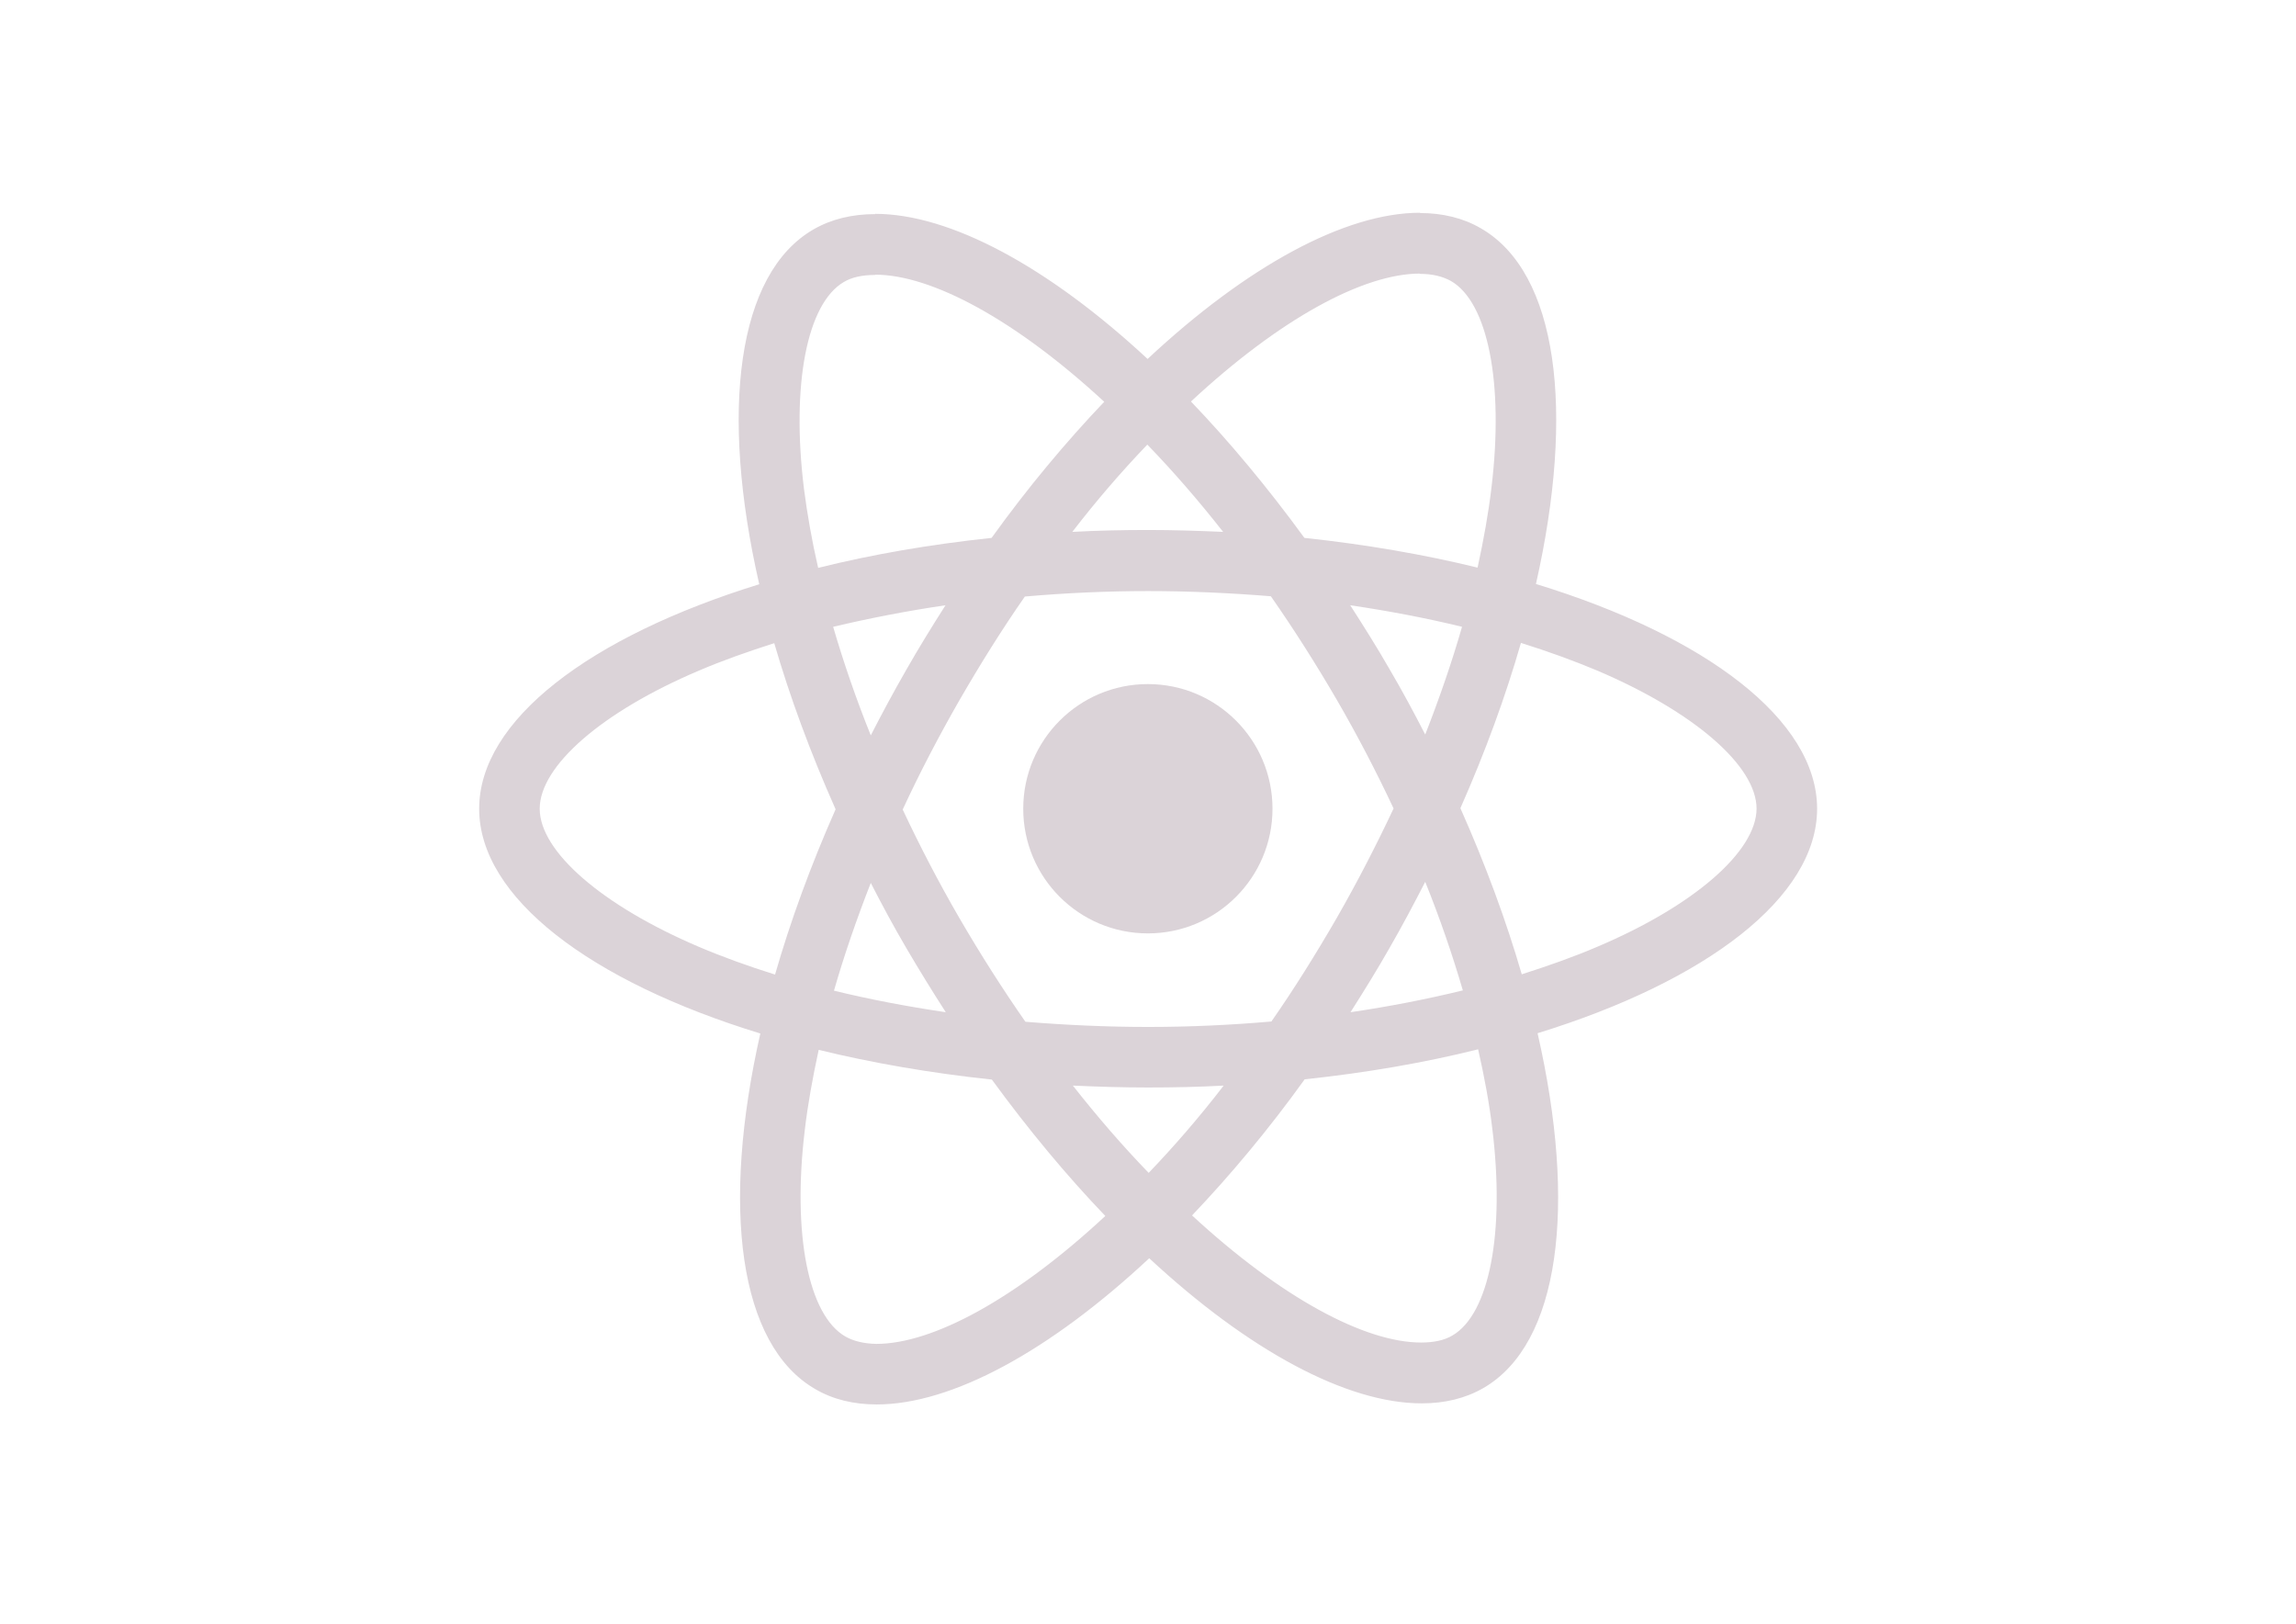
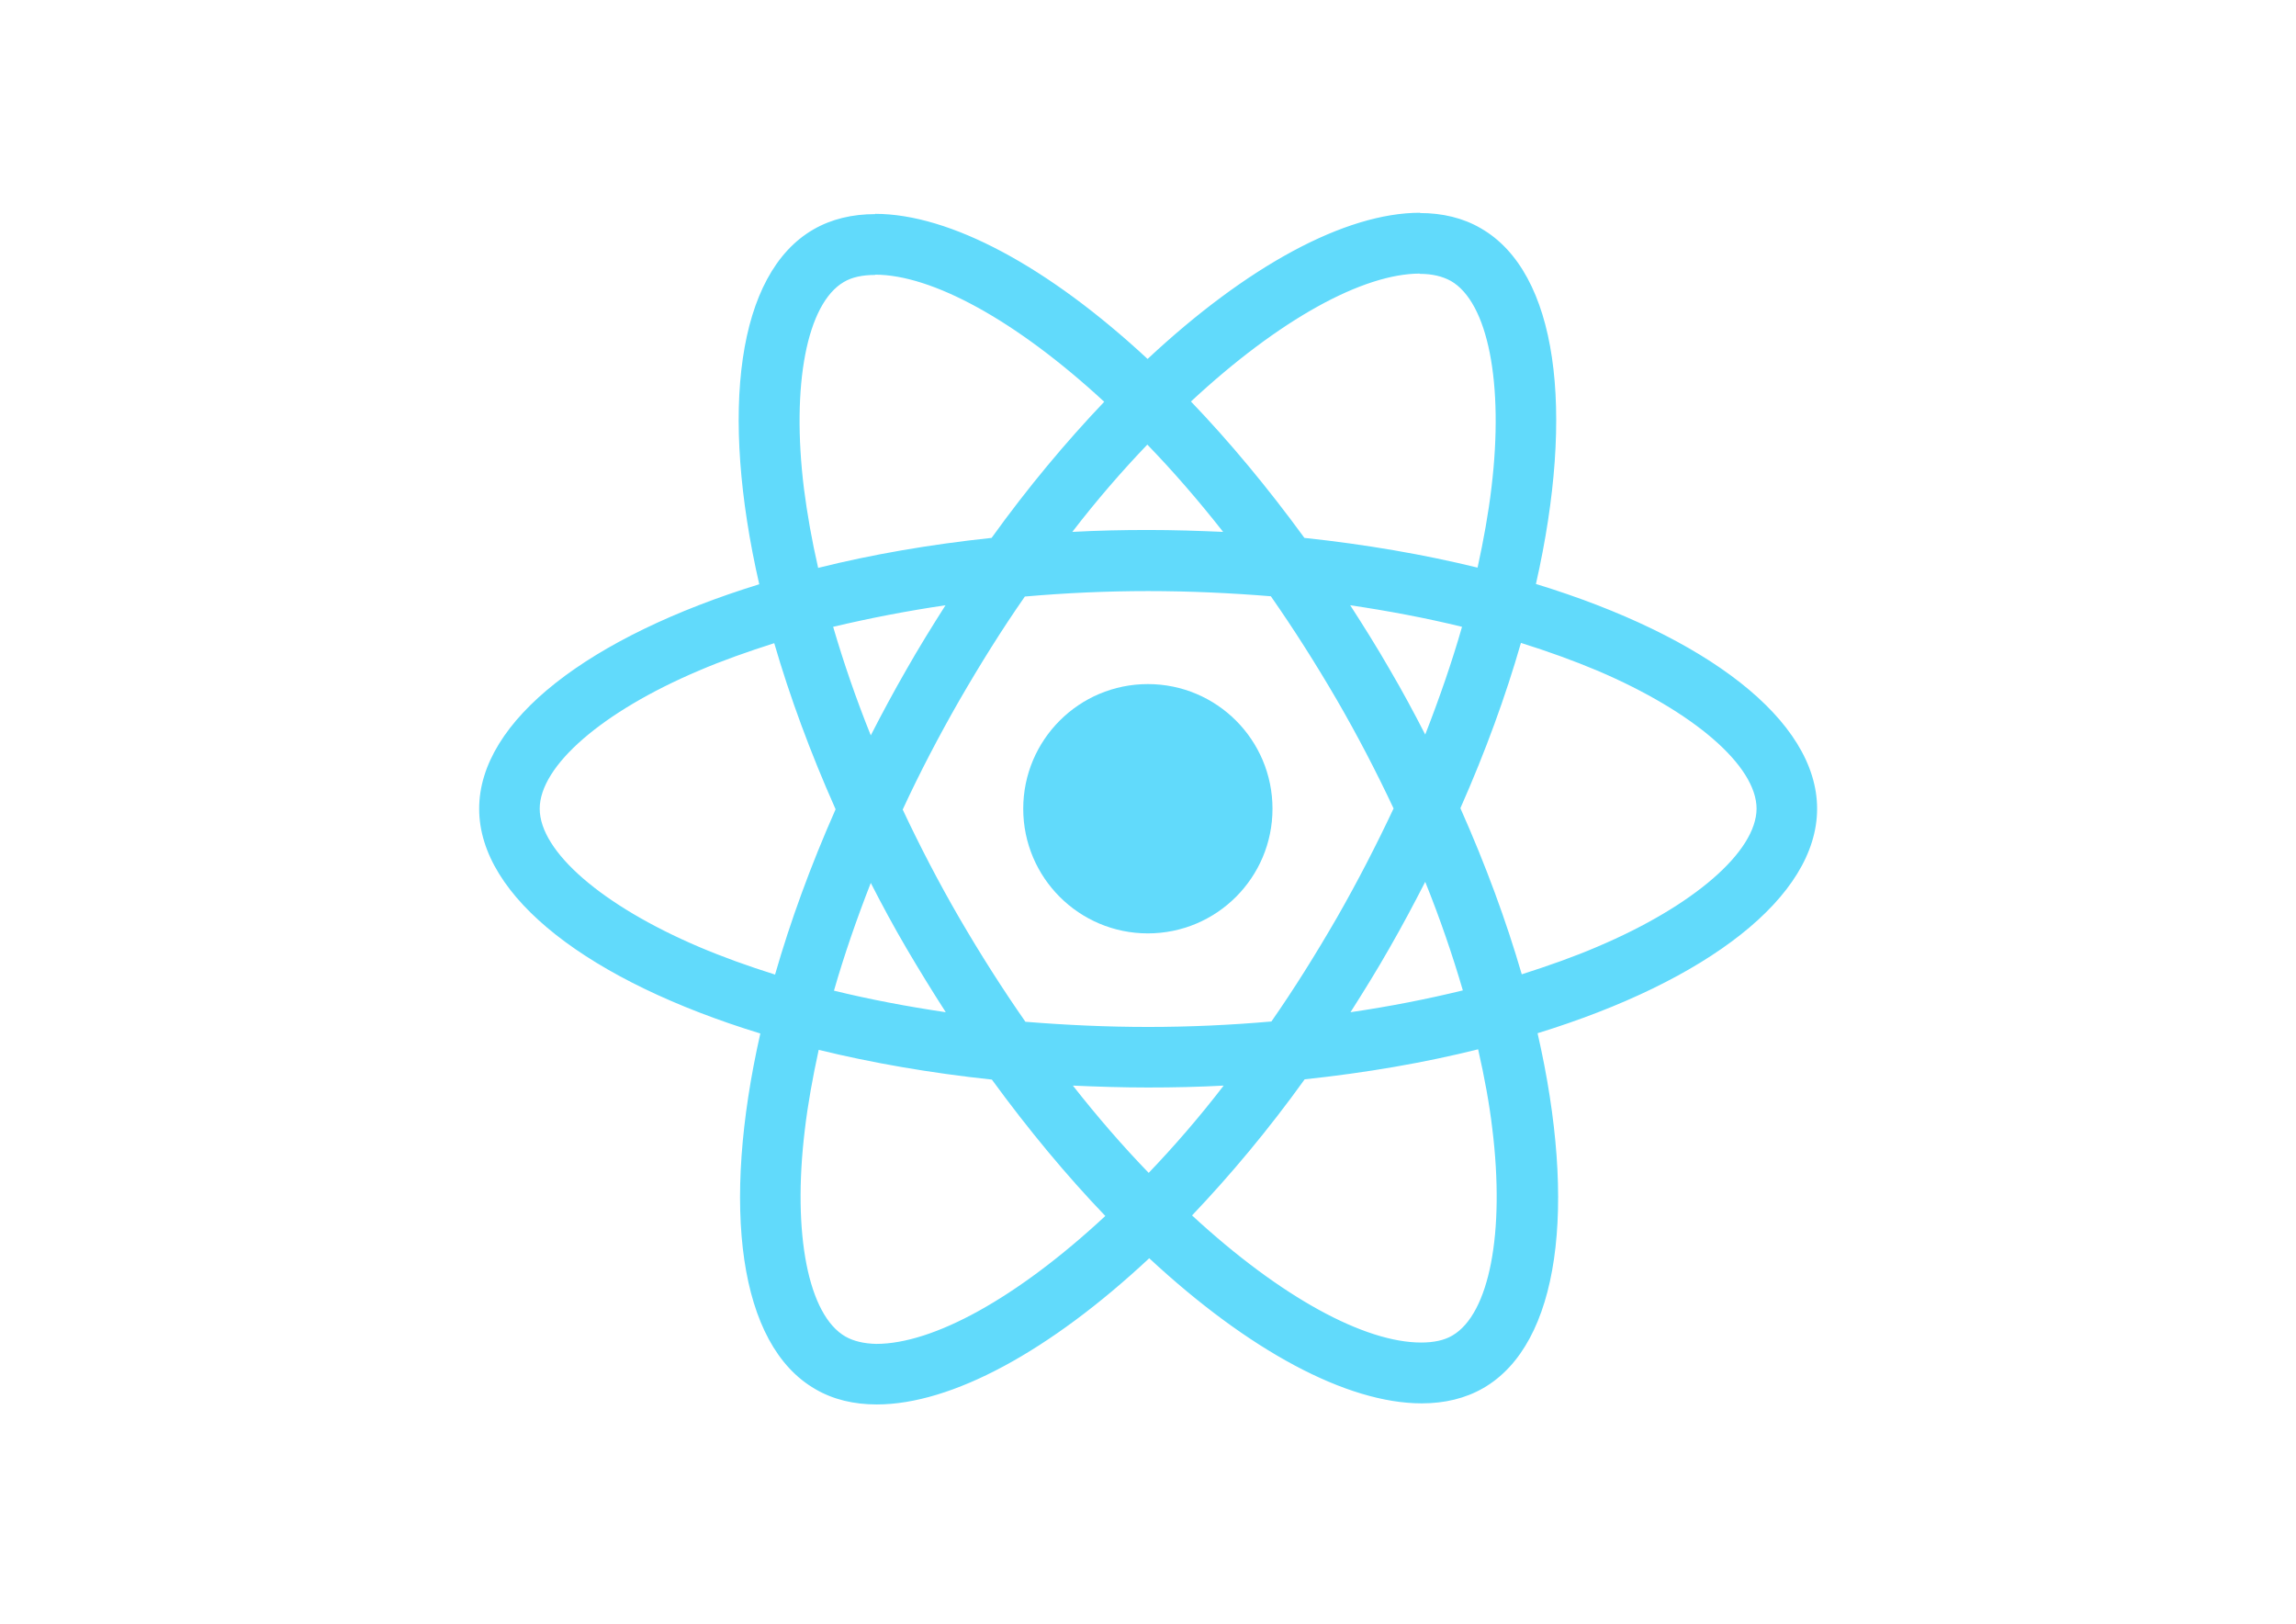
<svg xmlns="http://www.w3.org/2000/svg" version="1.1" id="Layer_2_1_" x="0px" y="0px" viewBox="0 0 841.9 595.3" enable-background="new 0 0 841.9 595.3" xml:space="preserve">
  <g>
-     <path fill="#dbd3d8" d="M666.3,296.5c0-32.5-40.7-63.3-103.1-82.4c14.4-63.6,8-114.2-20.2-130.4c-6.5-3.8-14.1-5.6-22.4-5.6v22.3   c4.6,0,8.3,0.9,11.4,2.6c13.6,7.8,19.5,37.5,14.9,75.7c-1.1,9.4-2.9,19.3-5.1,29.4c-19.6-4.8-41-8.5-63.5-10.9   c-13.5-18.5-27.5-35.3-41.6-50c32.6-30.3,63.2-46.9,84-46.9l0-22.3c0,0,0,0,0,0c-27.5,0-63.5,19.6-99.9,53.6   c-36.4-33.8-72.4-53.2-99.9-53.2v22.3c20.7,0,51.4,16.5,84,46.6c-14,14.7-28,31.4-41.3,49.9c-22.6,2.4-44,6.1-63.6,11   c-2.3-10-4-19.7-5.2-29c-4.7-38.2,1.1-67.9,14.6-75.8c3-1.8,6.9-2.6,11.5-2.6l0-22.3c0,0,0,0,0,0c-8.4,0-16,1.8-22.6,5.6   c-28.1,16.2-34.4,66.7-19.9,130.1c-62.2,19.2-102.7,49.9-102.7,82.3c0,32.5,40.7,63.3,103.1,82.4c-14.4,63.6-8,114.2,20.2,130.4   c6.5,3.8,14.1,5.6,22.5,5.6c27.5,0,63.5-19.6,99.9-53.6c36.4,33.8,72.4,53.2,99.9,53.2c8.4,0,16-1.8,22.6-5.6   c28.1-16.2,34.4-66.7,19.9-130.1C625.8,359.7,666.3,328.9,666.3,296.5z M536.1,229.8c-3.7,12.9-8.3,26.2-13.5,39.5   c-4.1-8-8.4-16-13.1-24c-4.6-8-9.5-15.8-14.4-23.4C509.3,224,523,226.6,536.1,229.8z M490.3,336.3c-7.8,13.5-15.8,26.3-24.1,38.2   c-14.9,1.3-30,2-45.2,2c-15.1,0-30.2-0.7-45-1.9c-8.3-11.9-16.4-24.6-24.2-38c-7.6-13.1-14.5-26.4-20.8-39.8   c6.2-13.4,13.2-26.8,20.7-39.9c7.8-13.5,15.8-26.3,24.1-38.2c14.9-1.3,30-2,45.2-2c15.1,0,30.2,0.7,45,1.9   c8.3,11.9,16.4,24.6,24.2,38c7.6,13.1,14.5,26.4,20.8,39.8C504.7,309.8,497.8,323.2,490.3,336.3z M522.6,323.3   c5.4,13.4,10,26.8,13.8,39.8c-13.1,3.2-26.9,5.9-41.2,8c4.9-7.7,9.8-15.6,14.4-23.7C514.2,339.4,518.5,331.3,522.6,323.3z    M421.2,430c-9.3-9.6-18.6-20.3-27.8-32c9,0.4,18.2,0.7,27.5,0.7c9.4,0,18.7-0.2,27.8-0.7C439.7,409.7,430.4,420.4,421.2,430z    M346.8,371.1c-14.2-2.1-27.9-4.7-41-7.9c3.7-12.9,8.3-26.2,13.5-39.5c4.1,8,8.4,16,13.1,24C337.1,355.7,341.9,363.5,346.8,371.1z    M420.7,163c9.3,9.6,18.6,20.3,27.8,32c-9-0.4-18.2-0.7-27.5-0.7c-9.4,0-18.7,0.2-27.8,0.7C402.2,183.3,411.5,172.6,420.7,163z    M346.7,221.9c-4.9,7.7-9.8,15.6-14.4,23.7c-4.6,8-8.9,16-13,24c-5.4-13.4-10-26.8-13.8-39.8C318.6,226.7,332.4,224,346.7,221.9z    M256.2,347.1c-35.4-15.1-58.3-34.9-58.3-50.6c0-15.7,22.9-35.6,58.3-50.6c8.6-3.7,18-7,27.7-10.1c5.7,19.6,13.2,40,22.5,60.9   c-9.2,20.8-16.6,41.1-22.2,60.6C274.3,354.2,264.9,350.8,256.2,347.1z M310,490c-13.6-7.8-19.5-37.5-14.9-75.7   c1.1-9.4,2.9-19.3,5.1-29.4c19.6,4.8,41,8.5,63.5,10.9c13.5,18.5,27.5,35.3,41.6,50c-32.6,30.3-63.2,46.9-84,46.9   C316.8,492.6,313,491.7,310,490z M547.2,413.8c4.7,38.2-1.1,67.9-14.6,75.8c-3,1.8-6.9,2.6-11.5,2.6c-20.7,0-51.4-16.5-84-46.6   c14-14.7,28-31.4,41.3-49.9c22.6-2.4,44-6.1,63.6-11C544.3,394.8,546.1,404.5,547.2,413.8z M585.7,347.1c-8.6,3.7-18,7-27.7,10.1   c-5.7-19.6-13.2-40-22.5-60.9c9.2-20.8,16.6-41.1,22.2-60.6c9.9,3.1,19.3,6.5,28.1,10.2c35.4,15.1,58.3,34.9,58.3,50.6   C644,312.2,621.1,332.1,585.7,347.1z" />
-     <polygon fill="#dbd3d8" points="320.8,78.4 320.8,78.4 320.8,78.4  " />
-     <circle fill="#dbd3d8" cx="420.9" cy="296.5" r="45.7" />
-     <polygon fill="#dbd3d8" points="520.5,78.1 520.5,78.1 520.5,78.1  " />
+     <path fill="#61DAFB" d="M666.3,296.5c0-32.5-40.7-63.3-103.1-82.4c14.4-63.6,8-114.2-20.2-130.4c-6.5-3.8-14.1-5.6-22.4-5.6v22.3   c4.6,0,8.3,0.9,11.4,2.6c13.6,7.8,19.5,37.5,14.9,75.7c-1.1,9.4-2.9,19.3-5.1,29.4c-19.6-4.8-41-8.5-63.5-10.9   c-13.5-18.5-27.5-35.3-41.6-50c32.6-30.3,63.2-46.9,84-46.9l0-22.3c0,0,0,0,0,0c-27.5,0-63.5,19.6-99.9,53.6   c-36.4-33.8-72.4-53.2-99.9-53.2v22.3c20.7,0,51.4,16.5,84,46.6c-14,14.7-28,31.4-41.3,49.9c-22.6,2.4-44,6.1-63.6,11   c-2.3-10-4-19.7-5.2-29c-4.7-38.2,1.1-67.9,14.6-75.8c3-1.8,6.9-2.6,11.5-2.6l0-22.3c0,0,0,0,0,0c-8.4,0-16,1.8-22.6,5.6   c-28.1,16.2-34.4,66.7-19.9,130.1c-62.2,19.2-102.7,49.9-102.7,82.3c0,32.5,40.7,63.3,103.1,82.4c-14.4,63.6-8,114.2,20.2,130.4   c6.5,3.8,14.1,5.6,22.5,5.6c27.5,0,63.5-19.6,99.9-53.6c36.4,33.8,72.4,53.2,99.9,53.2c8.4,0,16-1.8,22.6-5.6   c28.1-16.2,34.4-66.7,19.9-130.1C625.8,359.7,666.3,328.9,666.3,296.5z M536.1,229.8c-3.7,12.9-8.3,26.2-13.5,39.5   c-4.1-8-8.4-16-13.1-24c-4.6-8-9.5-15.8-14.4-23.4C509.3,224,523,226.6,536.1,229.8z M490.3,336.3c-7.8,13.5-15.8,26.3-24.1,38.2   c-14.9,1.3-30,2-45.2,2c-15.1,0-30.2-0.7-45-1.9c-8.3-11.9-16.4-24.6-24.2-38c-7.6-13.1-14.5-26.4-20.8-39.8   c6.2-13.4,13.2-26.8,20.7-39.9c7.8-13.5,15.8-26.3,24.1-38.2c14.9-1.3,30-2,45.2-2c15.1,0,30.2,0.7,45,1.9   c8.3,11.9,16.4,24.6,24.2,38c7.6,13.1,14.5,26.4,20.8,39.8C504.7,309.8,497.8,323.2,490.3,336.3z M522.6,323.3   c5.4,13.4,10,26.8,13.8,39.8c-13.1,3.2-26.9,5.9-41.2,8c4.9-7.7,9.8-15.6,14.4-23.7C514.2,339.4,518.5,331.3,522.6,323.3z    M421.2,430c-9.3-9.6-18.6-20.3-27.8-32c9,0.4,18.2,0.7,27.5,0.7c9.4,0,18.7-0.2,27.8-0.7C439.7,409.7,430.4,420.4,421.2,430z    M346.8,371.1c-14.2-2.1-27.9-4.7-41-7.9c3.7-12.9,8.3-26.2,13.5-39.5c4.1,8,8.4,16,13.1,24C337.1,355.7,341.9,363.5,346.8,371.1z    M420.7,163c9.3,9.6,18.6,20.3,27.8,32c-9-0.4-18.2-0.7-27.5-0.7c-9.4,0-18.7,0.2-27.8,0.7C402.2,183.3,411.5,172.6,420.7,163z    M346.7,221.9c-4.9,7.7-9.8,15.6-14.4,23.7c-4.6,8-8.9,16-13,24c-5.4-13.4-10-26.8-13.8-39.8C318.6,226.7,332.4,224,346.7,221.9z    M256.2,347.1c-35.4-15.1-58.3-34.9-58.3-50.6c0-15.7,22.9-35.6,58.3-50.6c8.6-3.7,18-7,27.7-10.1c5.7,19.6,13.2,40,22.5,60.9   c-9.2,20.8-16.6,41.1-22.2,60.6C274.3,354.2,264.9,350.8,256.2,347.1z M310,490c-13.6-7.8-19.5-37.5-14.9-75.7   c1.1-9.4,2.9-19.3,5.1-29.4c19.6,4.8,41,8.5,63.5,10.9c13.5,18.5,27.5,35.3,41.6,50c-32.6,30.3-63.2,46.9-84,46.9   C316.8,492.6,313,491.7,310,490z M547.2,413.8c4.7,38.2-1.1,67.9-14.6,75.8c-3,1.8-6.9,2.6-11.5,2.6c-20.7,0-51.4-16.5-84-46.6   c14-14.7,28-31.4,41.3-49.9c22.6-2.4,44-6.1,63.6-11C544.3,394.8,546.1,404.5,547.2,413.8z M585.7,347.1c-8.6,3.7-18,7-27.7,10.1   c-5.7-19.6-13.2-40-22.5-60.9c9.2-20.8,16.6-41.1,22.2-60.6c9.9,3.1,19.3,6.5,28.1,10.2c35.4,15.1,58.3,34.9,58.3,50.6   C644,312.2,621.1,332.1,585.7,347.1z" />
+     <polygon fill="#61DAFB" points="320.8,78.4 320.8,78.4 320.8,78.4  " />
+     <circle fill="#61DAFB" cx="420.9" cy="296.5" r="45.7" />
+     <polygon fill="#61DAFB" points="520.5,78.1 520.5,78.1 520.5,78.1  " />
  </g>
</svg>
